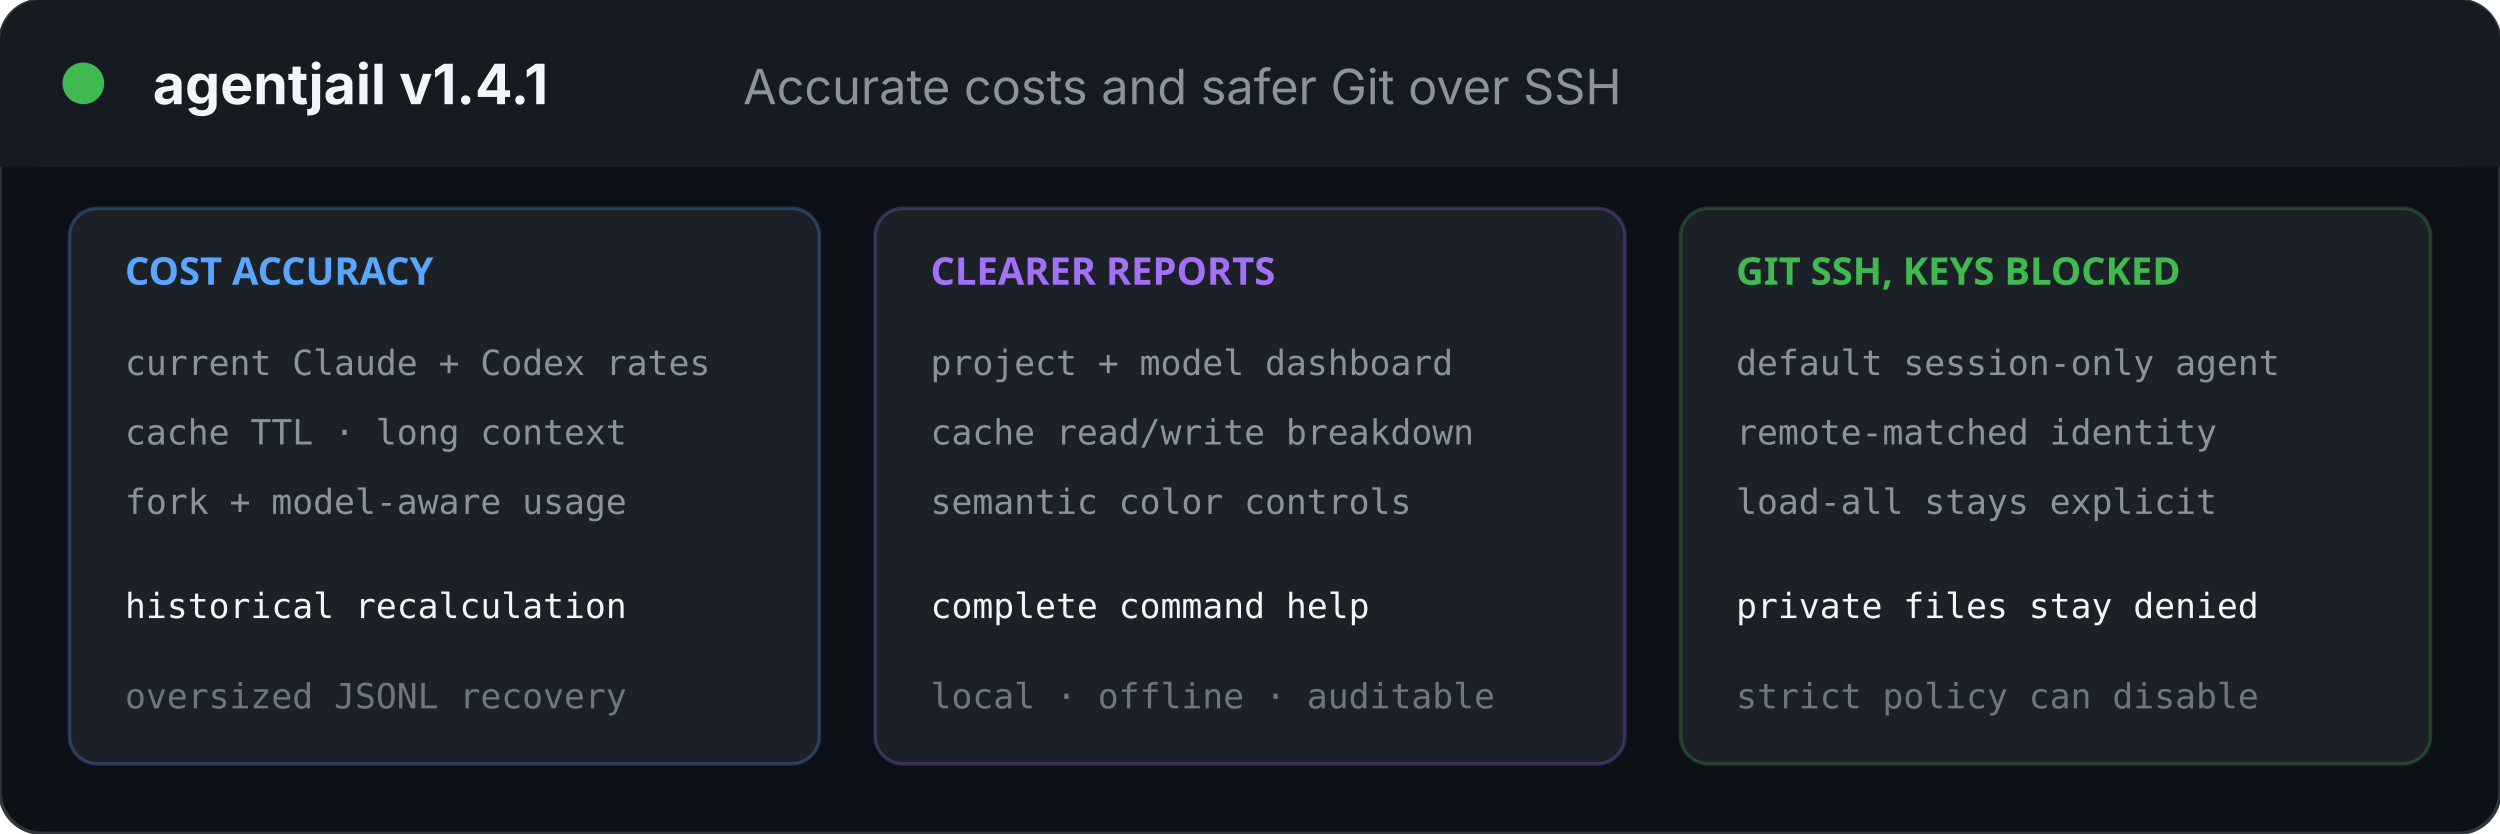
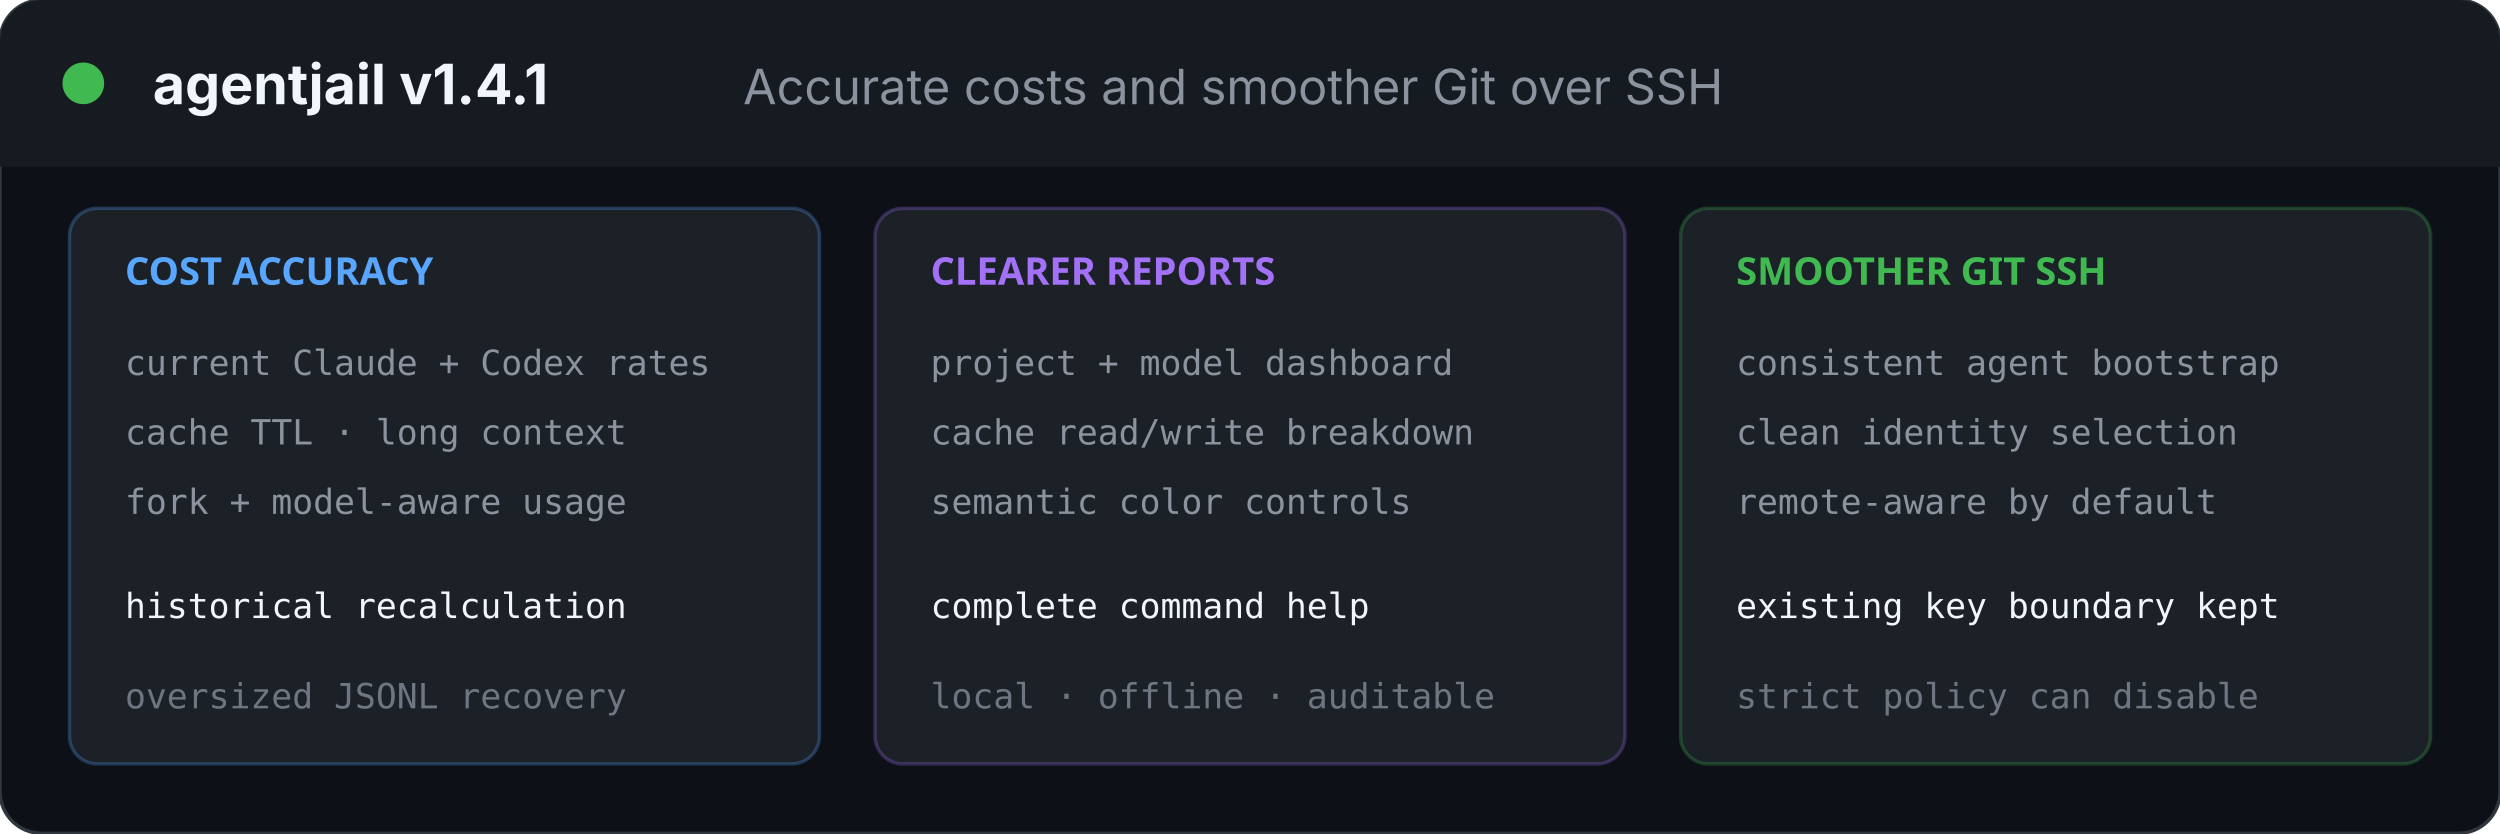
<svg xmlns="http://www.w3.org/2000/svg" viewBox="0 0 720 240" fill="none">
  <rect width="720" height="240" rx="12" fill="#0d1117" stroke="#30363d" />
  <rect width="720" height="48" rx="12" fill="#161b22" />
  <rect y="12" width="720" height="36" fill="#161b22" />
  <circle cx="24" cy="24" r="6" fill="#3fb950" />
  <text x="44" y="30" font-family="system-ui,-apple-system,sans-serif" font-size="16" font-weight="700" fill="#f0f6fc">agentjail v1.4.1</text>
-   <text x="214" y="30" font-family="system-ui,-apple-system,sans-serif" font-size="14" fill="#8b949e">Accurate costs and safer Git over SSH</text>
+   <text x="214" y="30" font-family="system-ui,-apple-system,sans-serif" font-size="14" fill="#8b949e">Accurate costs and smoother Git over SSH</text>
  <rect x="20" y="60" width="216" height="160" rx="8" fill="#1c2128" stroke="#58a6ff44" />
  <text x="36" y="82" font-family="system-ui,sans-serif" font-size="11" font-weight="600" fill="#58a6ff">COST ACCURACY</text>
  <text x="36" y="108" font-family="monospace" font-size="10" fill="#8b949e">current Claude + Codex rates</text>
  <text x="36" y="128" font-family="monospace" font-size="10" fill="#8b949e">cache TTL · long context</text>
  <text x="36" y="148" font-family="monospace" font-size="10" fill="#8b949e">fork + model-aware usage</text>
  <text x="36" y="178" font-family="monospace" font-size="10" fill="#f0f6fc">historical recalculation</text>
  <text x="36" y="204" font-family="monospace" font-size="10" fill="#6e7681">oversized JSONL recovery</text>
  <rect x="252" y="60" width="216" height="160" rx="8" fill="#1c2128" stroke="#a371f744" />
  <text x="268" y="82" font-family="system-ui,sans-serif" font-size="11" font-weight="600" fill="#a371f7">CLEARER REPORTS</text>
  <text x="268" y="108" font-family="monospace" font-size="10" fill="#8b949e">project + model dashboard</text>
  <text x="268" y="128" font-family="monospace" font-size="10" fill="#8b949e">cache read/write breakdown</text>
  <text x="268" y="148" font-family="monospace" font-size="10" fill="#8b949e">semantic color controls</text>
  <text x="268" y="178" font-family="monospace" font-size="10" fill="#f0f6fc">complete command help</text>
  <text x="268" y="204" font-family="monospace" font-size="10" fill="#6e7681">local · offline · auditable</text>
  <rect x="484" y="60" width="216" height="160" rx="8" fill="#1c2128" stroke="#3fb95044" />
-   <text x="500" y="82" font-family="system-ui,sans-serif" font-size="11" font-weight="600" fill="#3fb950">GIT SSH, KEYS BLOCKED</text>
-   <text x="500" y="108" font-family="monospace" font-size="10" fill="#8b949e">default session-only agent</text>
-   <text x="500" y="128" font-family="monospace" font-size="10" fill="#8b949e">remote-matched identity</text>
-   <text x="500" y="148" font-family="monospace" font-size="10" fill="#8b949e">load-all stays explicit</text>
-   <text x="500" y="178" font-family="monospace" font-size="10" fill="#f0f6fc">private files stay denied</text>
+   <text x="500" y="82" font-family="system-ui,sans-serif" font-size="11" font-weight="600" fill="#3fb950">SMOOTHER GIT SSH</text>
+   <text x="500" y="108" font-family="monospace" font-size="10" fill="#8b949e">consistent agent bootstrap</text>
+   <text x="500" y="128" font-family="monospace" font-size="10" fill="#8b949e">clean identity selection</text>
+   <text x="500" y="148" font-family="monospace" font-size="10" fill="#8b949e">remote-aware by default</text>
+   <text x="500" y="178" font-family="monospace" font-size="10" fill="#f0f6fc">existing key boundary kept</text>
  <text x="500" y="204" font-family="monospace" font-size="10" fill="#6e7681">strict policy can disable</text>
</svg>
